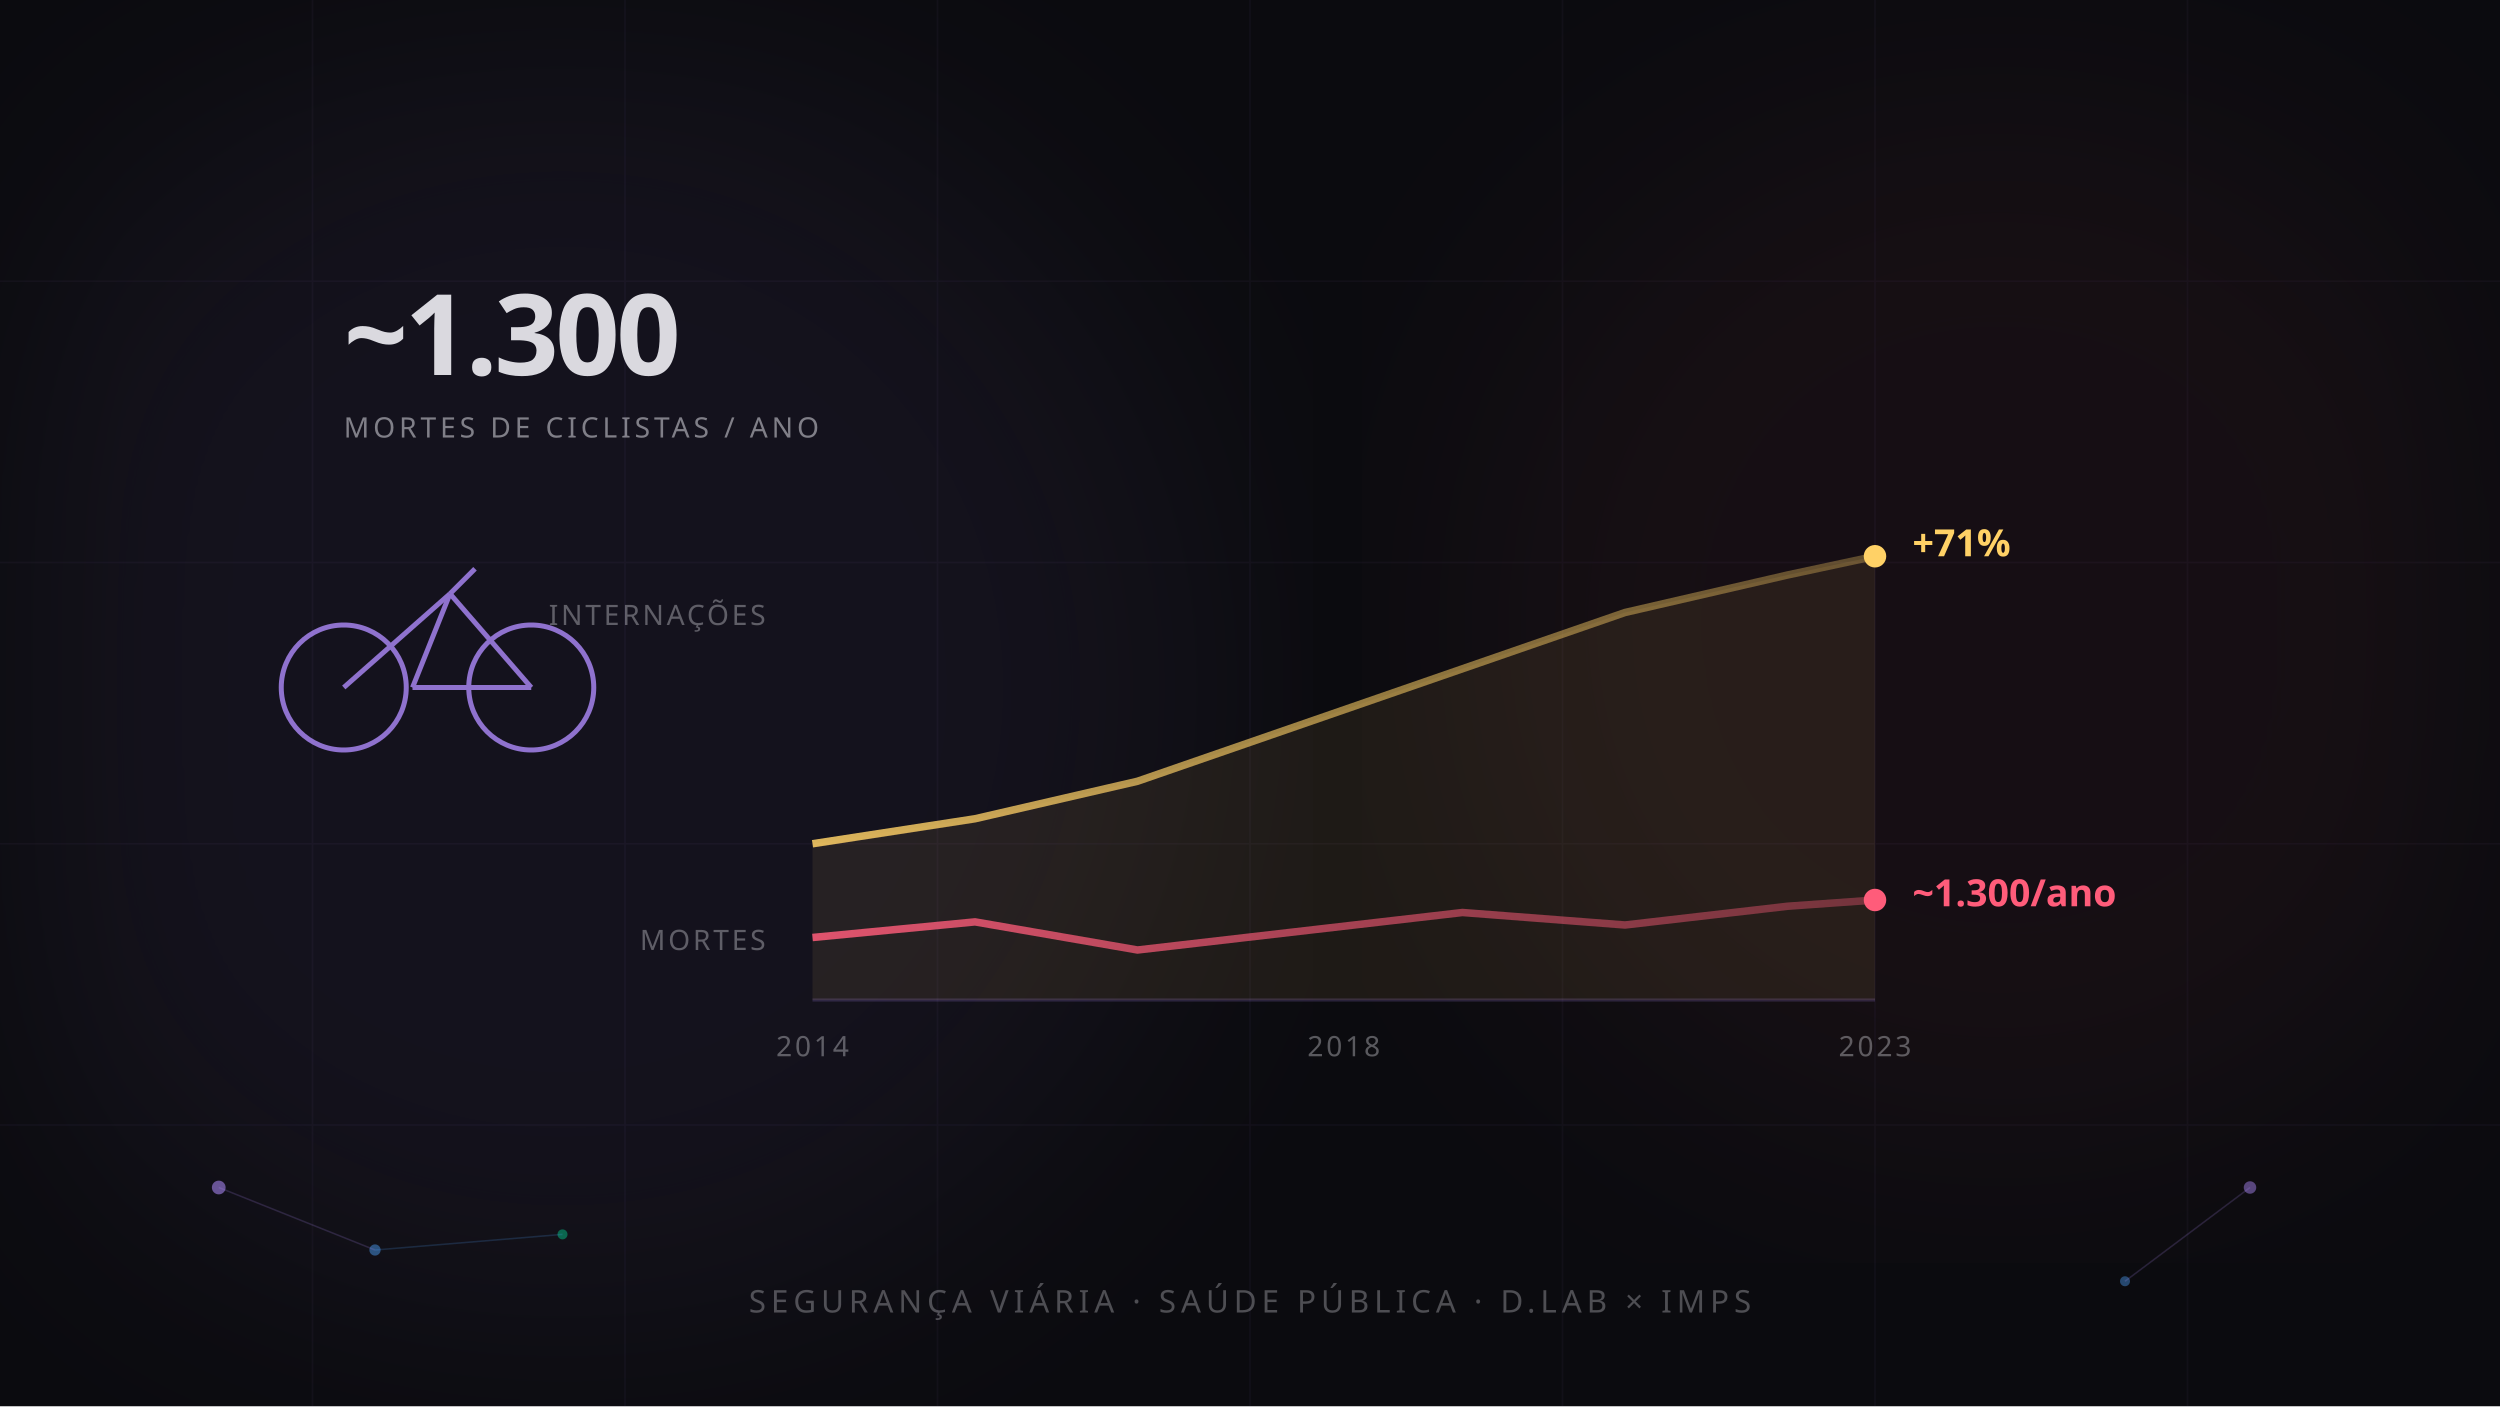
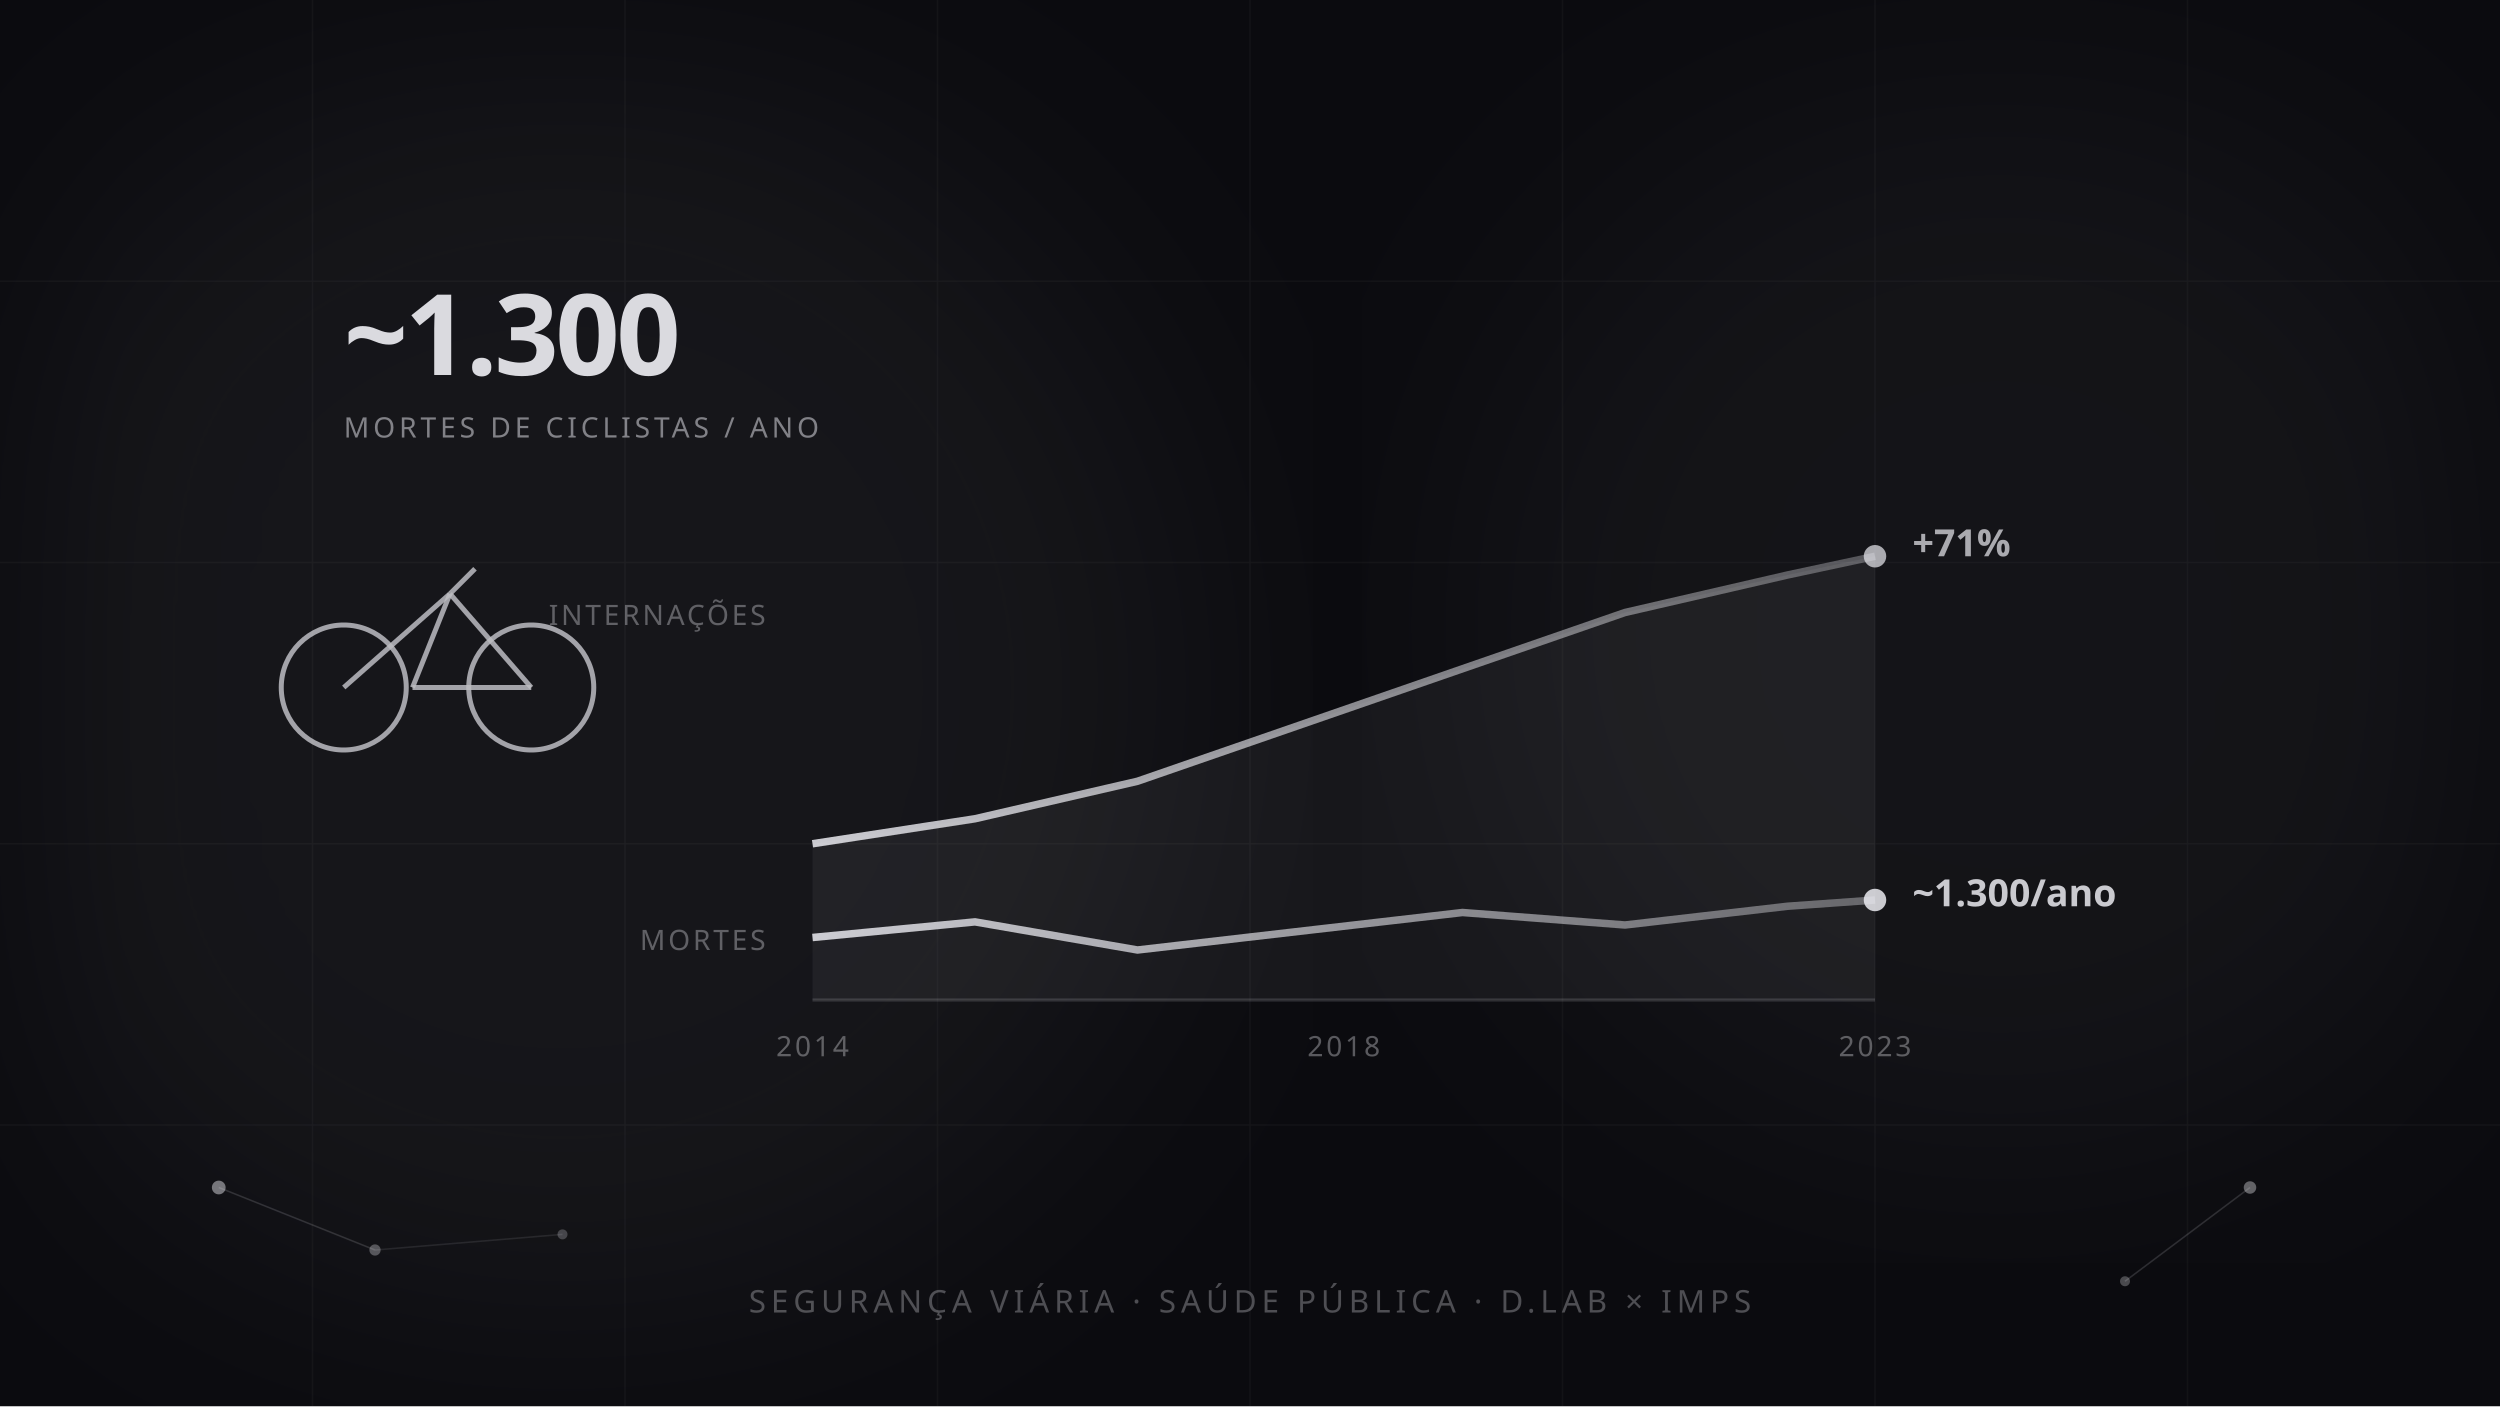
<svg xmlns="http://www.w3.org/2000/svg" viewBox="0 0 800 450" fill="none" role="img" aria-label="Quem morre pedalando no Brasil — estudo D.Lab × IMPS">
  <defs>
    <linearGradient id="cbG" x1="0%" y1="0%" x2="100%" y2="100%">
-       <stop offset="0%" stop-color="#B18CFF" />
-       <stop offset="100%" stop-color="#4DA3FF" />
+       <stop offset="0%" stop-color="#EAEAF0" />
+       <stop offset="100%" stop-color="#EAEAF0" />
    </linearGradient>
    <linearGradient id="cbFatal" x1="0%" y1="0%" x2="100%" y2="0%">
-       <stop offset="0%" stop-color="#FF5C7A" stop-opacity="0.85" />
-       <stop offset="100%" stop-color="#FF5C7A" stop-opacity="0.35" />
+       <stop offset="0%" stop-color="#EAEAF0" stop-opacity="0.85" />
+       <stop offset="100%" stop-color="#EAEAF0" stop-opacity="0.35" />
    </linearGradient>
    <linearGradient id="cbHosp" x1="0%" y1="0%" x2="100%" y2="0%">
-       <stop offset="0%" stop-color="#FFD166" stop-opacity="0.85" />
-       <stop offset="100%" stop-color="#FFD166" stop-opacity="0.30" />
+       <stop offset="0%" stop-color="#EAEAF0" stop-opacity="0.85" />
+       <stop offset="100%" stop-color="#EAEAF0" stop-opacity="0.30" />
    </linearGradient>
    <filter id="cbBlur">
      <feGaussianBlur stdDeviation="42" />
    </filter>
  </defs>
  <rect width="800" height="450" fill="#0B0B0F" />
-   <g opacity="0.04" stroke="#B18CFF" stroke-width="0.5">
+   <g opacity="0.04" stroke="rgba(234,234,240,0.85)" stroke-width="0.5">
    <line x1="100" y1="0" x2="100" y2="450" />
    <line x1="200" y1="0" x2="200" y2="450" />
    <line x1="300" y1="0" x2="300" y2="450" />
    <line x1="400" y1="0" x2="400" y2="450" />
    <line x1="500" y1="0" x2="500" y2="450" />
    <line x1="600" y1="0" x2="600" y2="450" />
    <line x1="700" y1="0" x2="700" y2="450" />
    <line x1="0" y1="90" x2="800" y2="90" />
    <line x1="0" y1="180" x2="800" y2="180" />
    <line x1="0" y1="270" x2="800" y2="270" />
    <line x1="0" y1="360" x2="800" y2="360" />
  </g>
-   <circle cx="180" cy="220" r="200" fill="#B18CFF" opacity="0.06" filter="url(#cbBlur)" />
-   <circle cx="640" cy="200" r="170" fill="#FF5C7A" opacity="0.05" filter="url(#cbBlur)" />
+   <circle cx="180" cy="220" r="200" fill="rgba(234,234,240,0.85)" opacity="0.06" filter="url(#cbBlur)" />
+   <circle cx="640" cy="200" r="170" fill="rgba(234,234,240,0.85)" opacity="0.05" filter="url(#cbBlur)" />
  <g>
-     <line x1="260" y1="320" x2="600" y2="320" stroke="#B18CFF" stroke-width="1" opacity="0.18" />
+     <line x1="260" y1="320" x2="600" y2="320" stroke="rgba(234,234,240,0.85)" stroke-width="1" opacity="0.18" />
    <text x="245" y="200" text-anchor="end" font-family="Satoshi,system-ui,sans-serif" font-size="9" letter-spacing="0.10em" fill="#EAEAF0" opacity="0.35">INTERNAÇÕES</text>
    <text x="245" y="304" text-anchor="end" font-family="Satoshi,system-ui,sans-serif" font-size="9" letter-spacing="0.10em" fill="#EAEAF0" opacity="0.35">MORTES</text>
    <path d="M 260 270 L 312 262 L 364 250 L 416 232 L 468 214 L 520 196 L 572 184 L 600 178" stroke="url(#cbHosp)" stroke-width="2.4" fill="none" />
-     <path d="M 260 270 L 312 262 L 364 250 L 416 232 L 468 214 L 520 196 L 572 184 L 600 178 L 600 320 L 260 320 Z" fill="#FFD166" opacity="0.08" />
+     <path d="M 260 270 L 312 262 L 364 250 L 416 232 L 468 214 L 520 196 L 572 184 L 600 178 L 600 320 L 260 320 Z" fill="rgba(234,234,240,0.70)" opacity="0.08" />
    <path d="M 260 300 L 312 295 L 364 304 L 416 298 L 468 292 L 520 296 L 572 290 L 600 288" stroke="url(#cbFatal)" stroke-width="2.4" fill="none" />
-     <circle cx="600" cy="178" r="3.6" fill="#FFD166" />
-     <circle cx="600" cy="288" r="3.6" fill="#FF5C7A" />
-     <text x="612" y="178" font-family="Satoshi,system-ui,sans-serif" font-size="12" font-weight="700" fill="#FFD166">+71%</text>
-     <text x="612" y="290" font-family="Satoshi,system-ui,sans-serif" font-size="12" font-weight="700" fill="#FF5C7A">~1.300/ano</text>
+     <circle cx="600" cy="178" r="3.6" fill="rgba(234,234,240,0.70)" />
+     <circle cx="600" cy="288" r="3.6" fill="rgba(234,234,240,0.85)" />
+     <text x="612" y="178" font-family="Satoshi,system-ui,sans-serif" font-size="12" font-weight="700" fill="rgba(234,234,240,0.70)">+71%</text>
+     <text x="612" y="290" font-family="Satoshi,system-ui,sans-serif" font-size="12" font-weight="700" fill="rgba(234,234,240,0.85)">~1.300/ano</text>
    <g font-family="Satoshi,system-ui,sans-serif" font-size="9" letter-spacing="0.10em" fill="#EAEAF0" opacity="0.35" text-anchor="middle">
      <text x="260" y="338">2014</text>
      <text x="430" y="338">2018</text>
      <text x="600" y="338">2023</text>
    </g>
  </g>
  <g opacity="0.92">
-     <g transform="translate(110,180)" stroke="#B18CFF" stroke-width="1.6" fill="none" opacity="0.85">
+     <g transform="translate(110,180)" stroke="rgba(234,234,240,0.85)" stroke-width="1.6" fill="none" opacity="0.85">
      <circle cx="0" cy="40" r="20" />
      <circle cx="60" cy="40" r="20" />
      <line x1="0" y1="40" x2="34" y2="10" />
      <line x1="60" y1="40" x2="34" y2="10" />
      <line x1="34" y1="10" x2="22" y2="40" />
      <line x1="22" y1="40" x2="60" y2="40" />
      <line x1="34" y1="10" x2="42" y2="2" />
    </g>
    <text x="110" y="120" font-family="Satoshi,system-ui,sans-serif" font-size="36" font-weight="900" fill="#EAEAF0" letter-spacing="-0.03em">~1.300</text>
    <text x="110" y="140" font-family="Satoshi,system-ui,sans-serif" font-size="9" letter-spacing="0.14em" fill="#EAEAF0" opacity="0.55">MORTES DE CICLISTAS / ANO</text>
  </g>
  <g>
-     <circle cx="70" cy="380" r="2.2" fill="#B18CFF" opacity="0.55" />
-     <circle cx="120" cy="400" r="1.8" fill="#4DA3FF" opacity="0.45" />
-     <circle cx="180" cy="395" r="1.6" fill="#00E5A0" opacity="0.40" />
-     <circle cx="720" cy="380" r="2.0" fill="#B18CFF" opacity="0.45" />
-     <circle cx="680" cy="410" r="1.6" fill="#4DA3FF" opacity="0.40" />
+     <circle cx="70" cy="380" r="2.2" fill="rgba(234,234,240,0.85)" opacity="0.55" />
+     <circle cx="120" cy="400" r="1.8" fill="rgba(234,234,240,0.70)" opacity="0.45" />
+     <circle cx="180" cy="395" r="1.6" fill="rgba(234,234,240,0.60)" opacity="0.40" />
+     <circle cx="720" cy="380" r="2.0" fill="rgba(234,234,240,0.85)" opacity="0.45" />
+     <circle cx="680" cy="410" r="1.6" fill="rgba(234,234,240,0.70)" opacity="0.40" />
  </g>
  <g stroke-width="0.5" opacity="0.18">
-     <line x1="70" y1="380" x2="120" y2="400" stroke="#B18CFF" />
-     <line x1="120" y1="400" x2="180" y2="395" stroke="#4DA3FF" />
-     <line x1="720" y1="380" x2="680" y2="410" stroke="#B18CFF" />
+     <line x1="70" y1="380" x2="120" y2="400" stroke="rgba(234,234,240,0.85)" />
+     <line x1="120" y1="400" x2="180" y2="395" stroke="rgba(234,234,240,0.55)" />
+     <line x1="720" y1="380" x2="680" y2="410" stroke="rgba(234,234,240,0.85)" />
  </g>
  <text x="400" y="420" text-anchor="middle" font-family="Satoshi,system-ui,sans-serif" font-size="10" letter-spacing="0.16em" fill="#EAEAF0" opacity="0.30">SEGURANÇA VIÁRIA · SAÚDE PÚBLICA · D.LAB × IMPS</text>
</svg>
